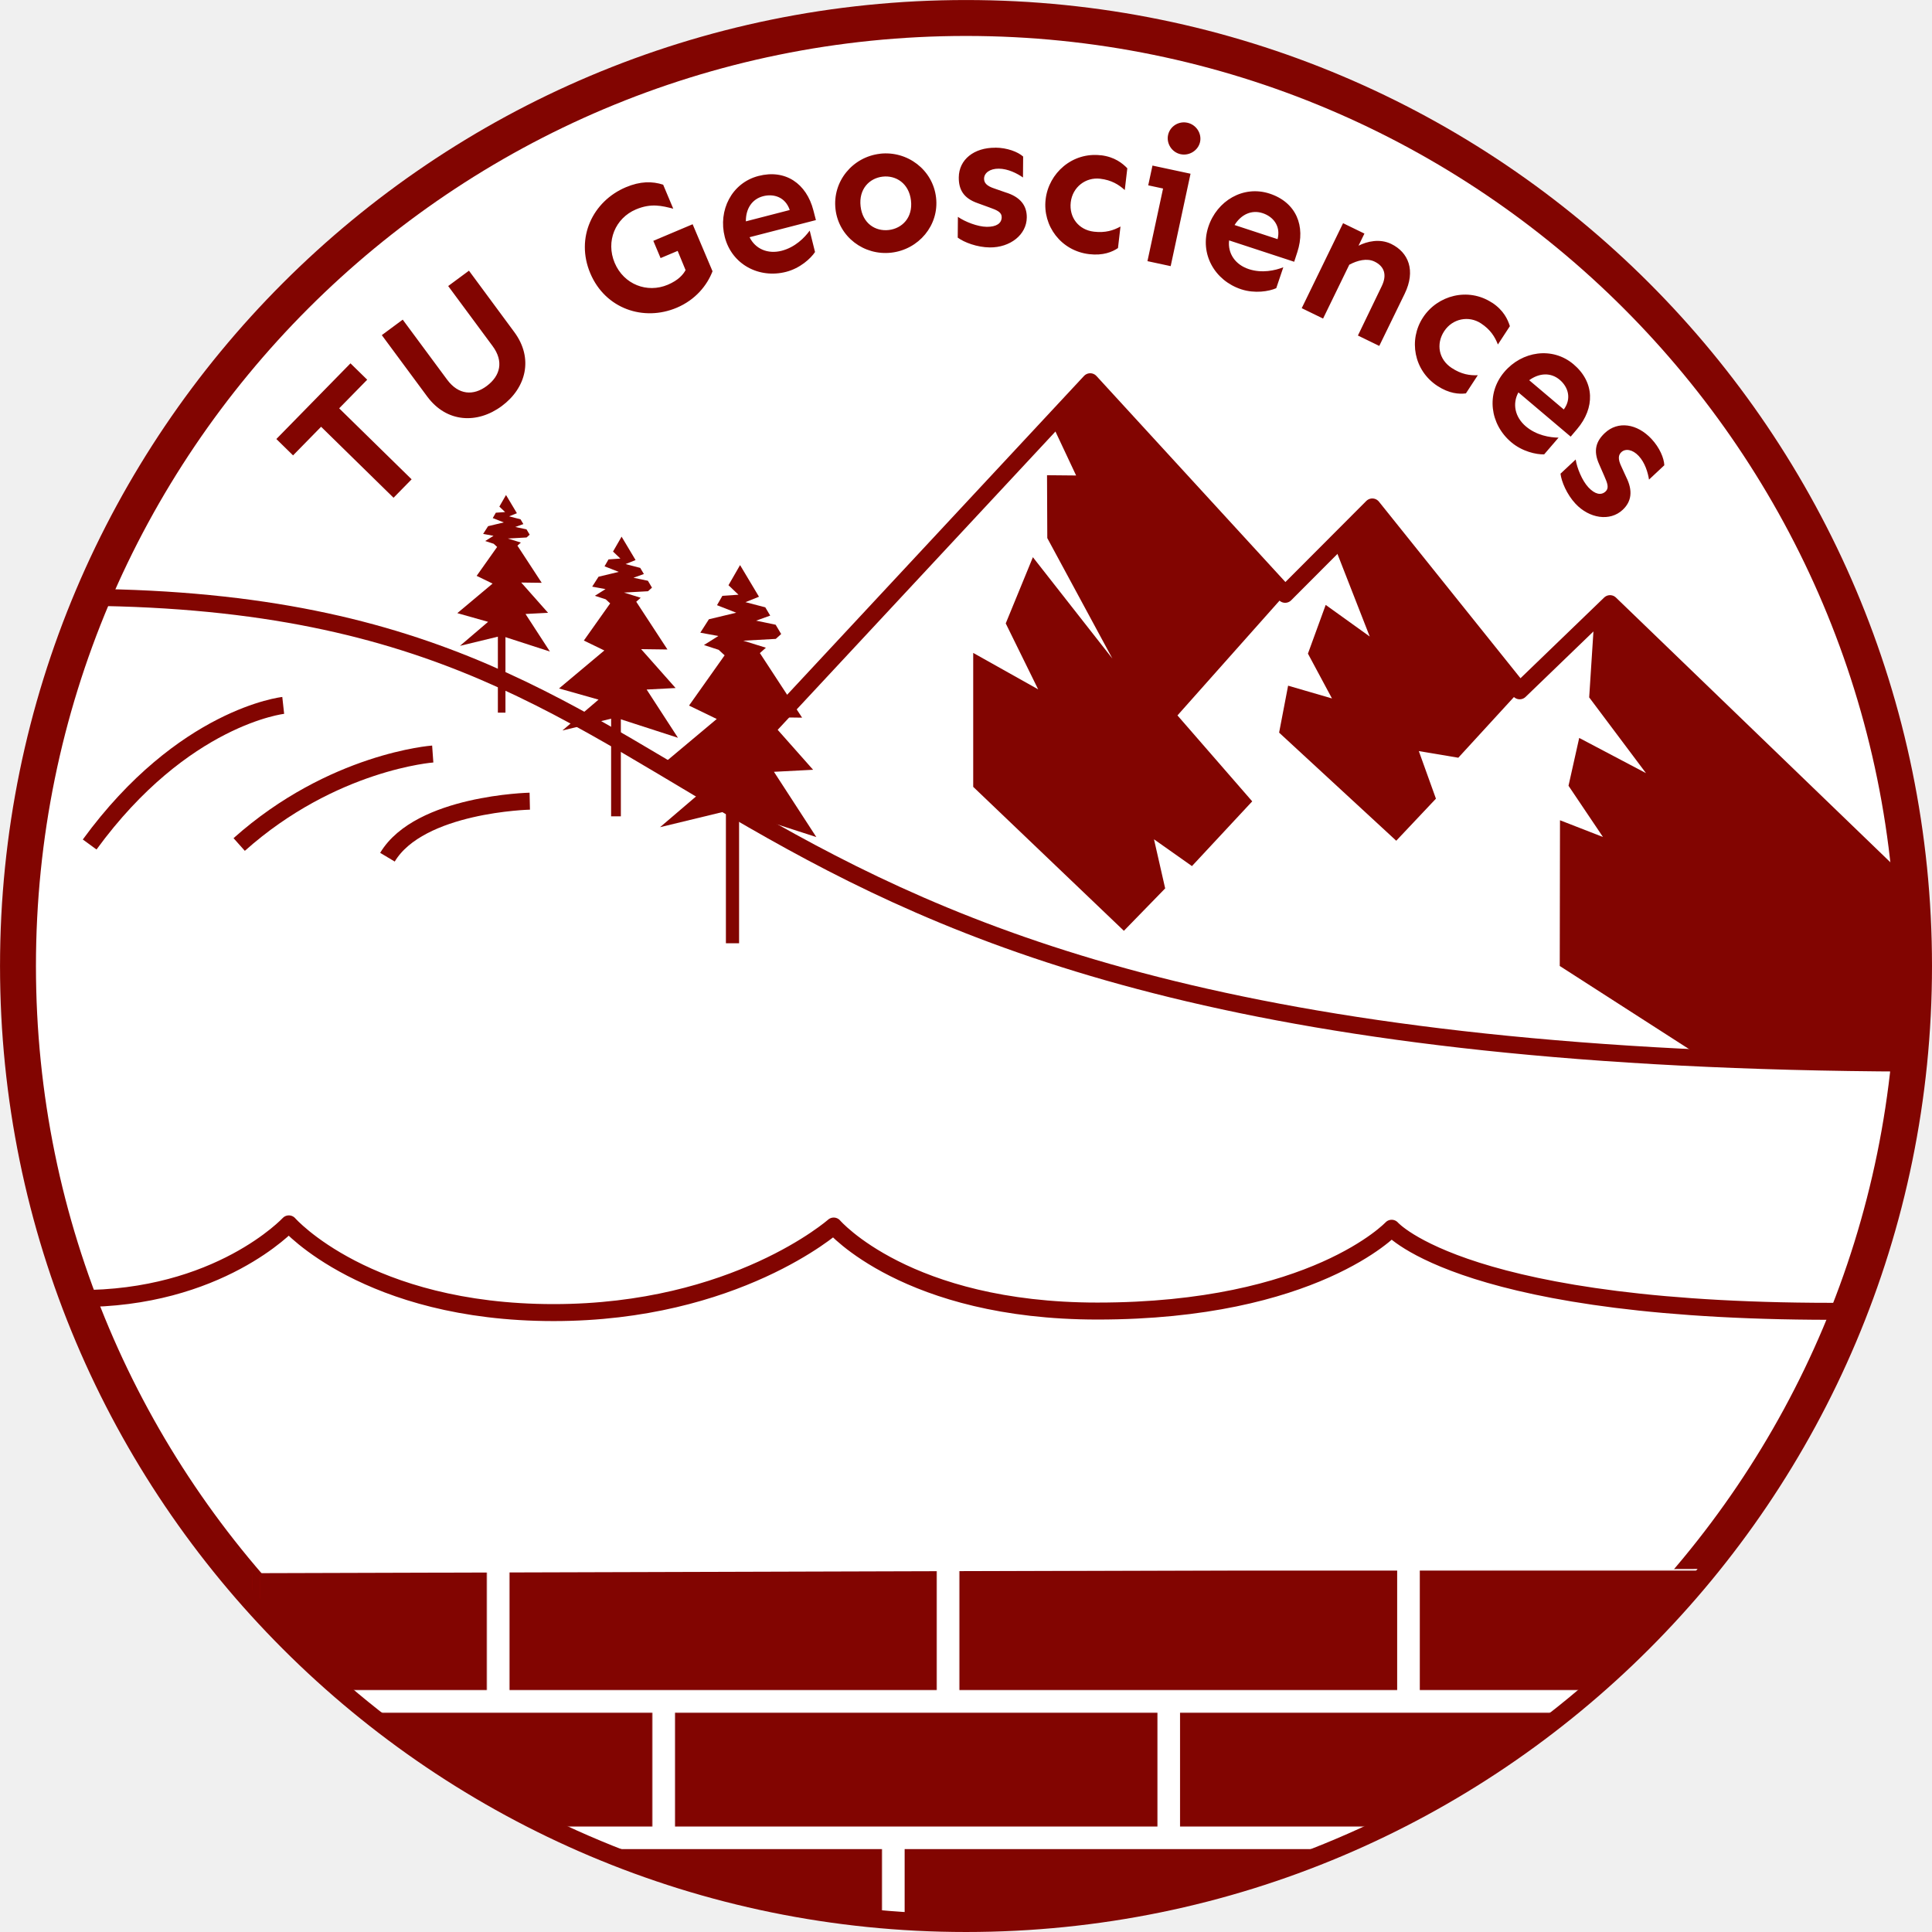
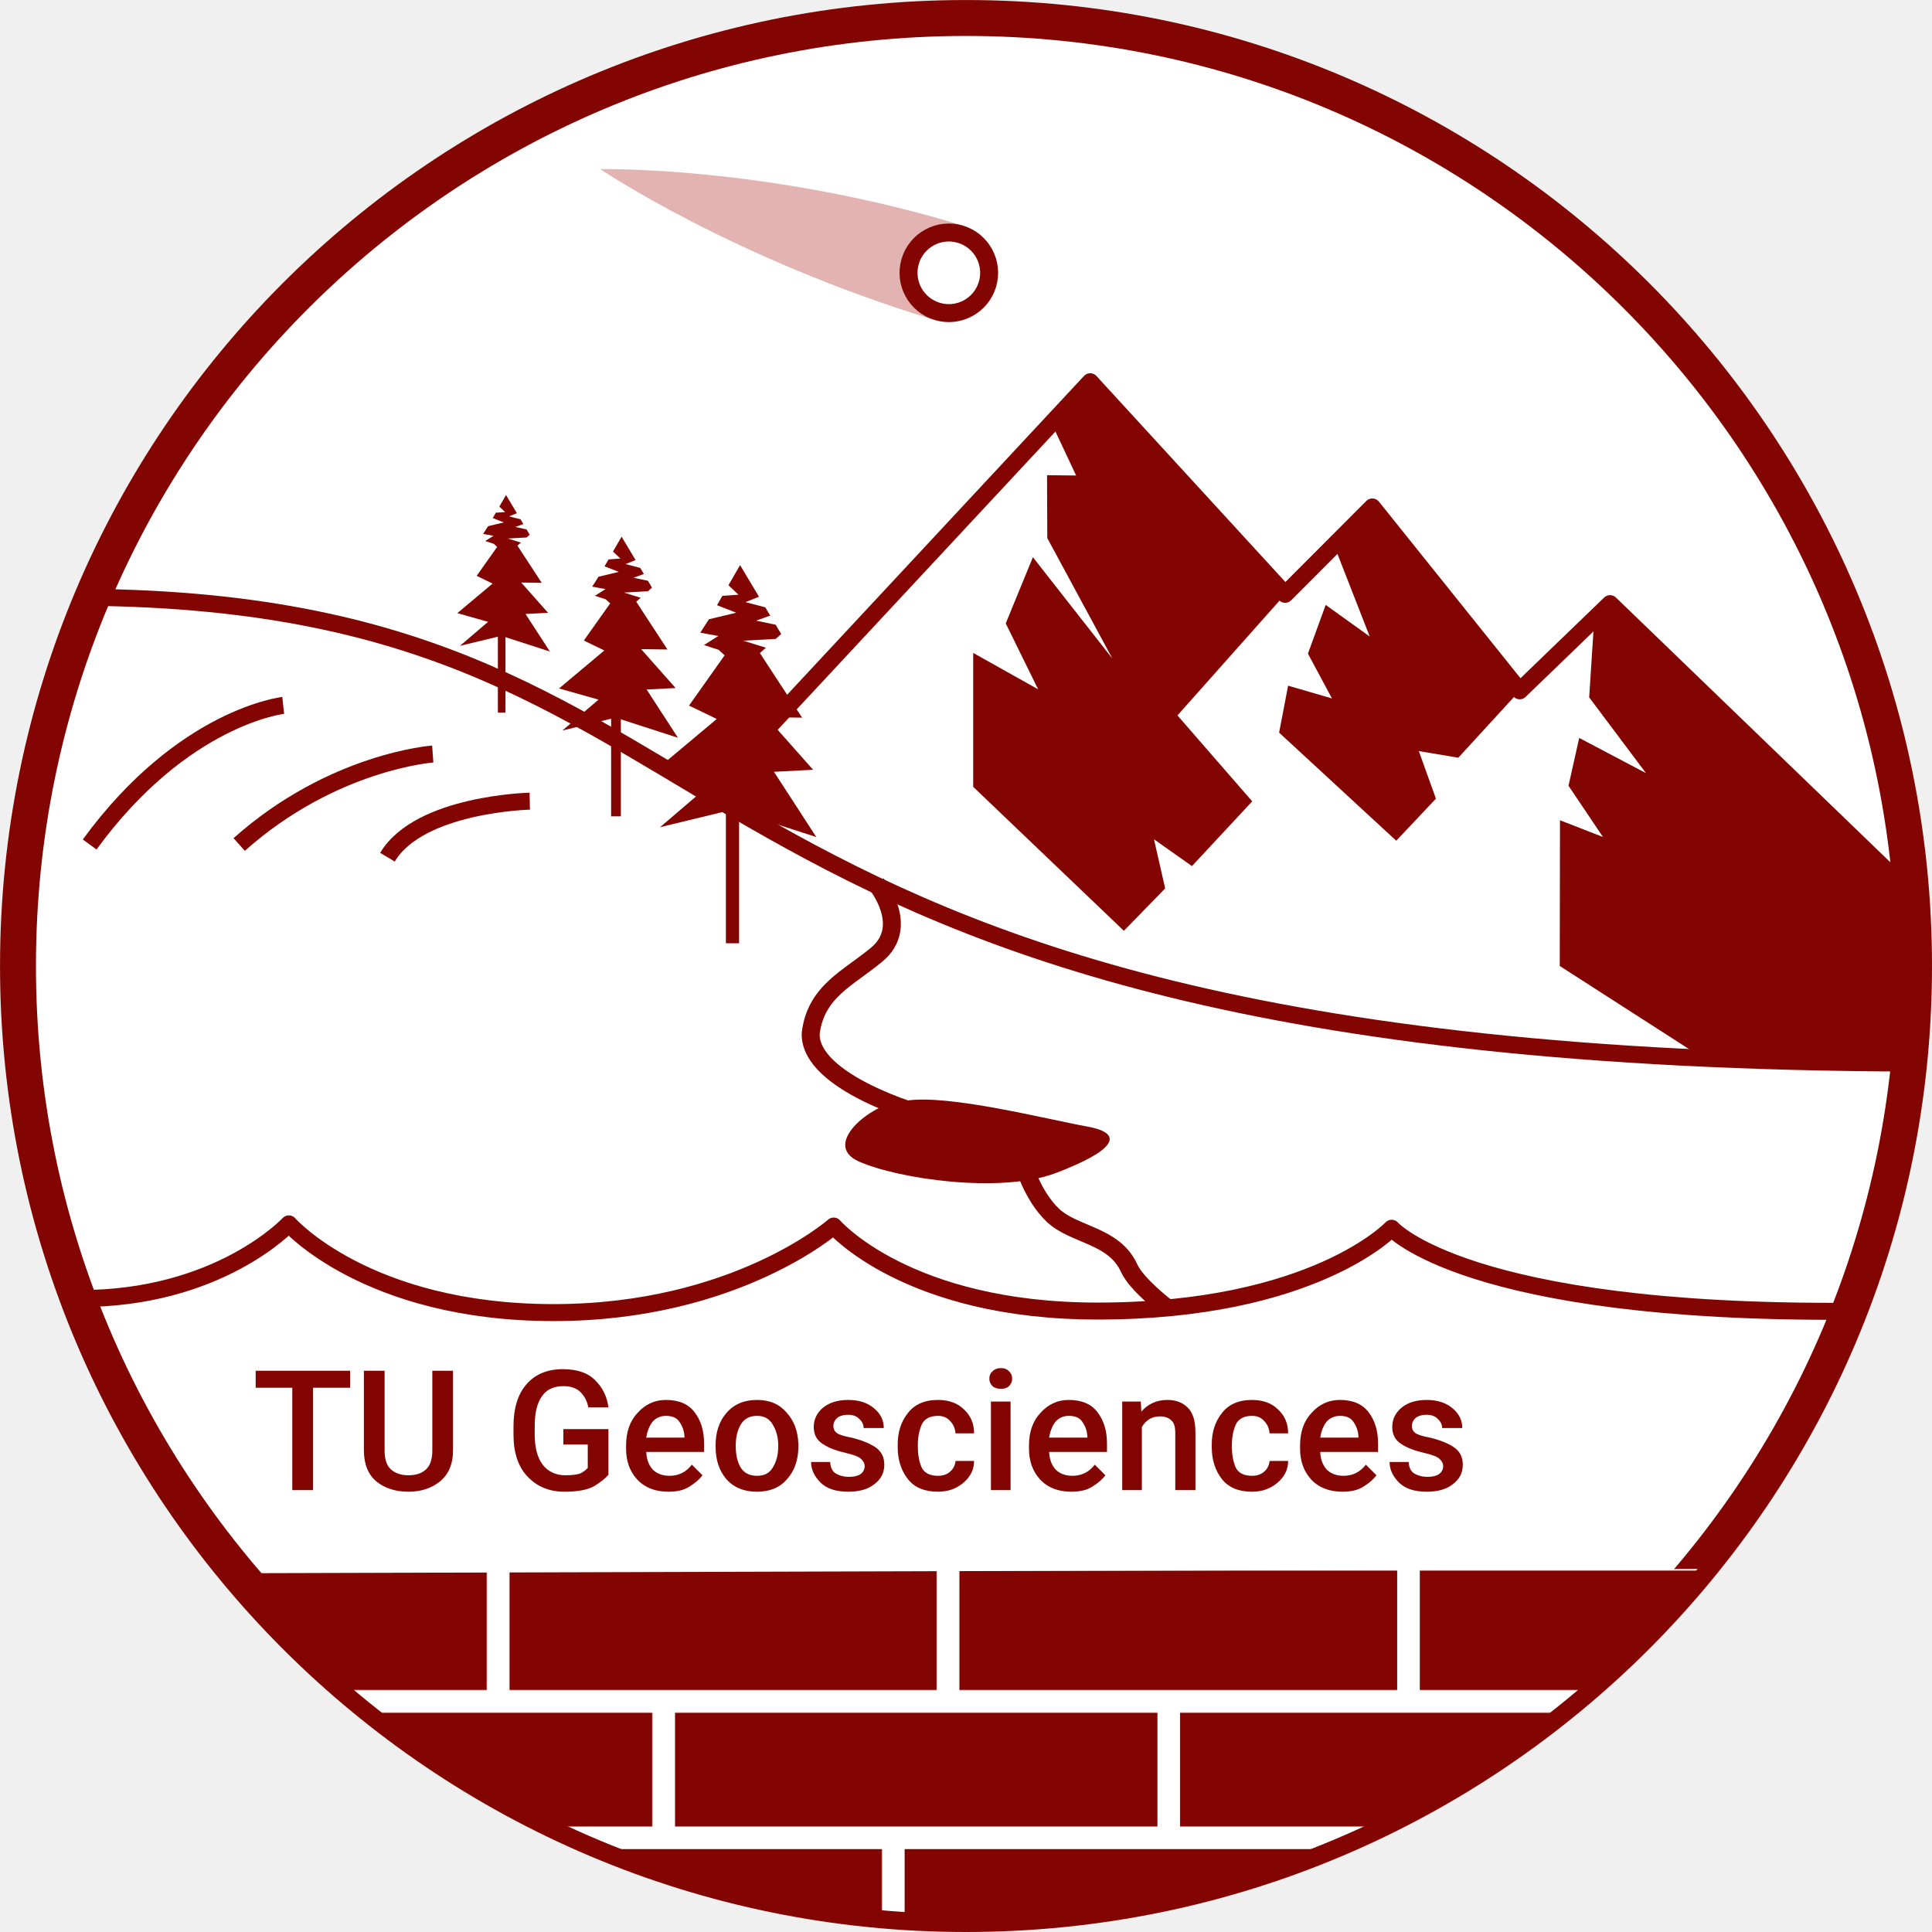
<svg xmlns="http://www.w3.org/2000/svg" xmlns:xlink="http://www.w3.org/1999/xlink" width="56.905mm" height="56.905mm" viewBox="0 0 56.905 56.905" version="1.1" id="svg1" xml:space="preserve">
  <defs id="defs1">
    <pattern xlink:href="#pattern3" preserveAspectRatio="xMidYMid" id="pattern4" patternTransform="translate(-139.6674,147.5625)" x="40" y="0" />
    <pattern patternUnits="userSpaceOnUse" width="54.308" height="54.125" patternTransform="translate(-139.6674,147.5625)" preserveAspectRatio="xMidYMid" id="pattern3" style="fill:#000000">
      <g id="g74" transform="translate(-1.6,55.725)">
        <rect x="1.6" y="-55.725" style="fill:#820501;fill-opacity:1" width="54.125" height="54.125" id="rect1" />
        <line style="fill:#820501;fill-opacity:1;stroke:#ffffff;stroke-width:0.667;stroke-dasharray:none;stroke-opacity:1" x1="1.6" y1="-51.975" x2="55.725" y2="-51.975" id="line1" />
        <line style="fill:#820501;fill-opacity:1;stroke:#ffffff;stroke-width:0.667;stroke-dasharray:none;stroke-opacity:1" x1="1.6" y1="-47.8" x2="55.725" y2="-47.8" id="line2" />
        <line style="fill:#820501;fill-opacity:1;stroke:#ffffff;stroke-width:0.667;stroke-dasharray:none;stroke-opacity:1" x1="1.6" y1="-43.612" x2="55.725" y2="-43.612" id="line3" />
        <line style="fill:#820501;fill-opacity:1;stroke:#ffffff;stroke-width:0.667;stroke-dasharray:none;stroke-opacity:1" x1="1.6" y1="-14" x2="55.787" y2="-14" id="line4" />
        <line style="fill:#820501;fill-opacity:1;stroke:#ffffff;stroke-width:0.667;stroke-dasharray:none;stroke-opacity:1" x1="1.6" y1="-10.225" x2="55.725" y2="-10.225" id="line5" />
        <line style="fill:#820501;fill-opacity:1;stroke:#ffffff;stroke-width:0.667;stroke-dasharray:none;stroke-opacity:1" x1="1.6" y1="-39.594" x2="55.725" y2="-39.594" id="line6" />
        <line style="fill:#820501;fill-opacity:1;stroke:#ffffff;stroke-width:0.667;stroke-dasharray:none;stroke-opacity:1" x1="1.6" y1="-36.312" x2="55.725" y2="-36.312" id="line7" />
        <line style="fill:#820501;fill-opacity:1;stroke:#ffffff;stroke-width:0.667;stroke-dasharray:none;stroke-opacity:1" x1="1.6" y1="-32.887" x2="55.725" y2="-32.887" id="line8" />
        <line style="fill:#820501;fill-opacity:1;stroke:#ffffff;stroke-width:0.667;stroke-dasharray:none;stroke-opacity:1" x1="1.6" y1="-28.837" x2="55.725" y2="-28.837" id="line9" />
        <line style="fill:#820501;fill-opacity:1;stroke:#ffffff;stroke-width:0.667;stroke-dasharray:none;stroke-opacity:1" x1="1.6" y1="-25.037" x2="55.725" y2="-25.037" id="line10" />
        <line style="fill:#820501;fill-opacity:1;stroke:#ffffff;stroke-width:0.667;stroke-dasharray:none;stroke-opacity:1" x1="1.6" y1="-20.837" x2="55.787" y2="-20.837" id="line11" />
        <line style="fill:#820501;fill-opacity:1;stroke:#ffffff;stroke-width:0.667;stroke-dasharray:none;stroke-opacity:1" x1="1.6" y1="-17.612" x2="55.725" y2="-17.612" id="line12" />
        <line style="fill:#820501;fill-opacity:1;stroke:#ffffff;stroke-width:0.667;stroke-dasharray:none;stroke-opacity:1" x1="1.6" y1="-2.437" x2="55.725" y2="-2.437" id="line13" />
        <line style="fill:#820501;fill-opacity:1;stroke:#ffffff;stroke-width:0.667;stroke-dasharray:none;stroke-opacity:1" x1="7.525" y1="-55.725" x2="7.525" y2="-51.975" id="line14" />
        <line style="fill:#820501;fill-opacity:1;stroke:#ffffff;stroke-width:0.667;stroke-dasharray:none;stroke-opacity:1" x1="20.275" y1="-55.725" x2="20.275" y2="-51.975" id="line15" />
        <line style="fill:#820501;fill-opacity:1;stroke:#ffffff;stroke-width:0.667;stroke-dasharray:none;stroke-opacity:1" x1="33.775" y1="-55.725" x2="33.775" y2="-51.975" id="line16" />
        <line style="fill:#820501;fill-opacity:1;stroke:#ffffff;stroke-width:0.667;stroke-dasharray:none;stroke-opacity:1" x1="48.15" y1="-55.725" x2="48.15" y2="-51.975" id="line17" />
        <line style="fill:#820501;fill-opacity:1;stroke:#ffffff;stroke-width:0.667;stroke-dasharray:none;stroke-opacity:1" x1="7.525" y1="-2.45" x2="7.525" y2="-1.6" id="line18" />
        <line style="fill:#820501;fill-opacity:1;stroke:#ffffff;stroke-width:0.667;stroke-dasharray:none;stroke-opacity:1" x1="20.275" y1="-2.45" x2="20.275" y2="-1.6" id="line19" />
        <line style="fill:#820501;fill-opacity:1;stroke:#ffffff;stroke-width:0.667;stroke-dasharray:none;stroke-opacity:1" x1="33.775" y1="-2.45" x2="33.775" y2="-1.6" id="line20" />
        <line style="fill:#820501;fill-opacity:1;stroke:#ffffff;stroke-width:0.667;stroke-dasharray:none;stroke-opacity:1" x1="48.15" y1="-2.45" x2="48.15" y2="-1.6" id="line21" />
        <line style="fill:#820501;fill-opacity:1;stroke:#ffffff;stroke-width:0.667;stroke-dasharray:none;stroke-opacity:1" x1="14.2" y1="-52.037" x2="14.2" y2="-47.812" id="line22" />
        <line style="fill:#820501;fill-opacity:1;stroke:#ffffff;stroke-width:0.667;stroke-dasharray:none;stroke-opacity:1" x1="29.075" y1="-52.037" x2="29.075" y2="-47.812" id="line23" />
        <line style="fill:#820501;fill-opacity:1;stroke:#ffffff;stroke-width:0.667;stroke-dasharray:none;stroke-opacity:1" x1="42.7" y1="-52.037" x2="42.7" y2="-47.812" id="line24" />
        <line style="fill:#820501;fill-opacity:1;stroke:#ffffff;stroke-width:0.667;stroke-dasharray:none;stroke-opacity:1" x1="55.525" y1="-52.037" x2="55.525" y2="-47.812" id="line25" />
        <line style="fill:#820501;fill-opacity:1;stroke:#ffffff;stroke-width:0.667;stroke-dasharray:none;stroke-opacity:1" x1="8.637" y1="-47.675" x2="8.637" y2="-43.625" id="line26" />
        <line style="fill:#820501;fill-opacity:1;stroke:#ffffff;stroke-width:0.667;stroke-dasharray:none;stroke-opacity:1" x1="21.888" y1="-47.675" x2="21.888" y2="-43.625" id="line27" />
        <line style="fill:#820501;fill-opacity:1;stroke:#ffffff;stroke-width:0.667;stroke-dasharray:none;stroke-opacity:1" x1="35.45" y1="-47.675" x2="35.45" y2="-43.625" id="line28" />
        <line style="fill:#820501;fill-opacity:1;stroke:#ffffff;stroke-width:0.667;stroke-dasharray:none;stroke-opacity:1" x1="50.388" y1="-47.675" x2="50.388" y2="-43.625" id="line29" />
        <line style="fill:#820501;fill-opacity:1;stroke:#ffffff;stroke-width:0.667;stroke-dasharray:none;stroke-opacity:1" x1="41.763" y1="-43.625" x2="41.763" y2="-39.625" id="line30" />
        <line style="fill:#820501;fill-opacity:1;stroke:#ffffff;stroke-width:0.667;stroke-dasharray:none;stroke-opacity:1" x1="28.388" y1="-43.625" x2="28.388" y2="-39.625" id="line31" />
        <line style="fill:#820501;fill-opacity:1;stroke:#ffffff;stroke-width:0.667;stroke-dasharray:none;stroke-opacity:1" x1="13.512" y1="-43.625" x2="13.512" y2="-39.625" id="line32" />
        <line style="fill:#820501;fill-opacity:1;stroke:#ffffff;stroke-width:0.667;stroke-dasharray:none;stroke-opacity:1" x1="55.013" y1="-43.625" x2="55.013" y2="-39.625" id="line33" />
        <line style="fill:#820501;fill-opacity:1;stroke:#ffffff;stroke-width:0.667;stroke-dasharray:none;stroke-opacity:1" x1="48.15" y1="-39.625" x2="48.15" y2="-36.325" id="line34" />
        <line style="fill:#820501;fill-opacity:1;stroke:#ffffff;stroke-width:0.667;stroke-dasharray:none;stroke-opacity:1" x1="33.525" y1="-39.625" x2="33.525" y2="-36.325" id="line35" />
        <line style="fill:#820501;fill-opacity:1;stroke:#ffffff;stroke-width:0.667;stroke-dasharray:none;stroke-opacity:1" x1="20.275" y1="-39.625" x2="20.275" y2="-36.325" id="line36" />
        <line style="fill:#820501;fill-opacity:1;stroke:#ffffff;stroke-width:0.667;stroke-dasharray:none;stroke-opacity:1" x1="7.525" y1="-39.625" x2="7.525" y2="-36.325" id="line37" />
        <line style="fill:#820501;fill-opacity:1;stroke:#ffffff;stroke-width:0.667;stroke-dasharray:none;stroke-opacity:1" x1="14.075" y1="-36.325" x2="14.075" y2="-32.9" id="line38" />
        <line style="fill:#820501;fill-opacity:1;stroke:#ffffff;stroke-width:0.667;stroke-dasharray:none;stroke-opacity:1" x1="29.075" y1="-36.325" x2="29.075" y2="-32.9" id="line39" />
        <line style="fill:#820501;fill-opacity:1;stroke:#ffffff;stroke-width:0.667;stroke-dasharray:none;stroke-opacity:1" x1="42.825" y1="-36.325" x2="42.825" y2="-32.9" id="line40" />
        <line style="fill:#820501;fill-opacity:1;stroke:#ffffff;stroke-width:0.667;stroke-dasharray:none;stroke-opacity:1" x1="55.575" y1="-36.325" x2="55.575" y2="-32.9" id="line41" />
        <line style="fill:#820501;fill-opacity:1;stroke:#ffffff;stroke-width:0.667;stroke-dasharray:none;stroke-opacity:1" x1="8.262" y1="-32.9" x2="8.262" y2="-28.85" id="line42" />
        <line style="fill:#820501;fill-opacity:1;stroke:#ffffff;stroke-width:0.667;stroke-dasharray:none;stroke-opacity:1" x1="21.763" y1="-32.9" x2="21.763" y2="-28.85" id="line43" />
        <line style="fill:#820501;fill-opacity:1;stroke:#ffffff;stroke-width:0.667;stroke-dasharray:none;stroke-opacity:1" x1="35.388" y1="-32.9" x2="35.388" y2="-28.85" id="line44" />
        <line style="fill:#820501;fill-opacity:1;stroke:#ffffff;stroke-width:0.667;stroke-dasharray:none;stroke-opacity:1" x1="50.263" y1="-32.9" x2="50.263" y2="-28.85" id="line45" />
        <line style="fill:#820501;fill-opacity:1;stroke:#ffffff;stroke-width:0.667;stroke-dasharray:none;stroke-opacity:1" x1="41.638" y1="-28.787" x2="41.638" y2="-25.05" id="line46" />
        <line style="fill:#820501;fill-opacity:1;stroke:#ffffff;stroke-width:0.667;stroke-dasharray:none;stroke-opacity:1" x1="28.313" y1="-28.787" x2="28.313" y2="-25.05" id="line47" />
        <line style="fill:#820501;fill-opacity:1;stroke:#ffffff;stroke-width:0.667;stroke-dasharray:none;stroke-opacity:1" x1="13.313" y1="-28.787" x2="13.313" y2="-25.05" id="line48" />
        <line style="fill:#820501;fill-opacity:1;stroke:#ffffff;stroke-width:0.667;stroke-dasharray:none;stroke-opacity:1" x1="54.867" y1="-28.787" x2="54.867" y2="-25.05" id="line49" />
        <line style="fill:#820501;fill-opacity:1;stroke:#ffffff;stroke-width:0.667;stroke-dasharray:none;stroke-opacity:1" x1="7.125" y1="-24.987" x2="7.125" y2="-20.85" id="line50" />
        <line style="fill:#820501;fill-opacity:1;stroke:#ffffff;stroke-width:0.667;stroke-dasharray:none;stroke-opacity:1" x1="20.125" y1="-24.987" x2="20.125" y2="-20.85" id="line51" />
        <line style="fill:#820501;fill-opacity:1;stroke:#ffffff;stroke-width:0.667;stroke-dasharray:none;stroke-opacity:1" x1="33.75" y1="-24.987" x2="33.75" y2="-20.85" id="line52" />
        <line style="fill:#820501;fill-opacity:1;stroke:#ffffff;stroke-width:0.667;stroke-dasharray:none;stroke-opacity:1" x1="48" y1="-24.987" x2="48" y2="-20.85" id="line53" />
        <line style="fill:#820501;fill-opacity:1;stroke:#ffffff;stroke-width:0.667;stroke-dasharray:none;stroke-opacity:1" x1="43.8" y1="-20.787" x2="43.8" y2="-17.625" id="line54" />
        <line style="fill:#820501;fill-opacity:1;stroke:#ffffff;stroke-width:0.667;stroke-dasharray:none;stroke-opacity:1" x1="29.65" y1="-20.787" x2="29.65" y2="-17.625" id="line55" />
        <line style="fill:#820501;fill-opacity:1;stroke:#ffffff;stroke-width:0.667;stroke-dasharray:none;stroke-opacity:1" x1="14.525" y1="-20.787" x2="14.525" y2="-17.625" id="line56" />
        <line style="fill:#820501;fill-opacity:1;stroke:#ffffff;stroke-width:0.667;stroke-dasharray:none;stroke-opacity:1" x1="2.108" y1="-20.787" x2="2.108" y2="-17.625" id="line57" />
        <line style="fill:#820501;fill-opacity:1;stroke:#ffffff;stroke-width:0.667;stroke-dasharray:none;stroke-opacity:1" x1="8.483" y1="-17.562" x2="8.483" y2="-14" id="line58" />
        <line style="fill:#820501;fill-opacity:1;stroke:#ffffff;stroke-width:0.667;stroke-dasharray:none;stroke-opacity:1" x1="21.733" y1="-17.562" x2="21.733" y2="-14" id="line59" />
        <line style="fill:#820501;fill-opacity:1;stroke:#ffffff;stroke-width:0.667;stroke-dasharray:none;stroke-opacity:1" x1="35.358" y1="-17.562" x2="35.358" y2="-14" id="line60" />
        <line style="fill:#820501;fill-opacity:1;stroke:#ffffff;stroke-width:0.667;stroke-dasharray:none;stroke-opacity:1" x1="50.233" y1="-17.562" x2="50.233" y2="-14" id="line61" />
        <line style="fill:#820501;fill-opacity:1;stroke:#ffffff;stroke-width:0.667;stroke-dasharray:none;stroke-opacity:1" x1="41.883" y1="-13.95" x2="41.883" y2="-10.187" id="line62" />
        <line style="fill:#820501;fill-opacity:1;stroke:#ffffff;stroke-width:0.667;stroke-dasharray:none;stroke-opacity:1" x1="28.008" y1="-13.95" x2="28.008" y2="-10.187" id="line63" />
        <line style="fill:#820501;fill-opacity:1;stroke:#ffffff;stroke-width:0.667;stroke-dasharray:none;stroke-opacity:1" x1="13.458" y1="-13.95" x2="13.458" y2="-10.187" id="line64" />
        <line style="fill:#820501;fill-opacity:1;stroke:#ffffff;stroke-width:0.667;stroke-dasharray:none;stroke-opacity:1" x1="55.333" y1="-13.95" x2="55.333" y2="-10.187" id="line65" />
        <line style="fill:#820501;fill-opacity:1;stroke:#ffffff;stroke-width:0.667;stroke-dasharray:none;stroke-opacity:1" x1="1.6" y1="-5.812" x2="55.725" y2="-5.812" id="line66" />
        <line style="fill:#820501;fill-opacity:1;stroke:#ffffff;stroke-width:0.667;stroke-dasharray:none;stroke-opacity:1" x1="11.896" y1="-5.838" x2="11.896" y2="-2.375" id="line67" />
        <line style="fill:#820501;fill-opacity:1;stroke:#ffffff;stroke-width:0.667;stroke-dasharray:none;stroke-opacity:1" x1="26.333" y1="-5.838" x2="26.333" y2="-2.375" id="line68" />
        <line style="fill:#820501;fill-opacity:1;stroke:#ffffff;stroke-width:0.667;stroke-dasharray:none;stroke-opacity:1" x1="39.958" y1="-5.838" x2="39.958" y2="-2.375" id="line69" />
        <line style="fill:#820501;fill-opacity:1;stroke:#ffffff;stroke-width:0.667;stroke-dasharray:none;stroke-opacity:1" x1="53.333" y1="-5.838" x2="53.333" y2="-2.375" id="line70" />
        <line style="fill:#820501;fill-opacity:1;stroke:#ffffff;stroke-width:0.667;stroke-dasharray:none;stroke-opacity:1" x1="6.171" y1="-10.187" x2="6.171" y2="-5.838" id="line71" />
        <line style="fill:#820501;fill-opacity:1;stroke:#ffffff;stroke-width:0.667;stroke-dasharray:none;stroke-opacity:1" x1="19.171" y1="-10.187" x2="19.171" y2="-5.838" id="line72" />
        <line style="fill:#820501;fill-opacity:1;stroke:#ffffff;stroke-width:0.667;stroke-dasharray:none;stroke-opacity:1" x1="33.171" y1="-10.187" x2="33.171" y2="-5.838" id="line73" />
        <line style="fill:#820501;fill-opacity:1;stroke:#ffffff;stroke-width:0.667;stroke-dasharray:none;stroke-opacity:1" x1="47.733" y1="-10.187" x2="47.733" y2="-5.838" id="line74" />
      </g>
    </pattern>
  </defs>
  <g id="layer1" transform="translate(-1.313166,-1.313166)">
    <circle style="fill:#ffffff;stroke:#820501;stroke-width:1.058;stroke-linejoin:round;stroke-dasharray:none;stroke-opacity:1" id="path1" cx="29.766" cy="29.766" r="27.923" />
    <path style="fill:url(#pattern4);fill-opacity:1;stroke:none;stroke-width:1.058;stroke-linejoin:round;stroke-dasharray:none;stroke-opacity:1" id="path1-6" d="M 51.313,47.525 A 27.923,27.923 0 0 1 29.848,57.689 27.923,27.923 0 0 1 8.322,47.651" />
    <path style="fill:none;fill-opacity:1;stroke:#820501;stroke-width:0.5;stroke-linejoin:round;stroke-dasharray:none;stroke-opacity:1" d="m 3.616,39.56 c 4.138,0.024 6.205,-2.199 6.205,-2.199 0,0 2.296,2.613 7.798,2.613 5.36,0 8.25,-2.549 8.25,-2.549 0,0 2.153,2.504 7.768,2.504 6.375,0 8.666,-2.439 8.666,-2.439 0,0 2.192,2.521 13.467,2.445" id="path4" />
-     <path style="fill:none;fill-opacity:1;stroke:#820501;stroke-width:0.5;stroke-linejoin:round;stroke-dasharray:none;stroke-opacity:1" d="M 3.954,26.187 C 6.707,22.414 9.655,22.09 9.655,22.09" id="path5" />
-     <path style="fill:none;fill-opacity:1;stroke:#820501;stroke-width:0.5;stroke-linejoin:round;stroke-dasharray:none;stroke-opacity:1" d="M 8.358,26.187 C 11.111,23.733 14.059,23.522 14.059,23.522" id="path5-8" />
-     <path style="fill:none;fill-opacity:1;stroke:#820501;stroke-width:0.5;stroke-linejoin:round;stroke-dasharray:none;stroke-opacity:1" d="m 12.725,26.561 c 0.945,-1.578 4.192,-1.65 4.192,-1.65" id="path5-4" />
+     <g id="g3">
+       <path style="fill:none;fill-opacity:1;stroke:#820501;stroke-width:0.5;stroke-linejoin:round;stroke-dasharray:none;stroke-opacity:1" d="M 3.954,26.187 C 6.707,22.414 9.655,22.09 9.655,22.09" id="path5" />
+       <path style="fill:none;fill-opacity:1;stroke:#820501;stroke-width:0.5;stroke-linejoin:round;stroke-dasharray:none;stroke-opacity:1" d="M 8.358,26.187 C 11.111,23.733 14.059,23.522 14.059,23.522" id="path5-8" />
+       <path style="fill:none;fill-opacity:1;stroke:#820501;stroke-width:0.5;stroke-linejoin:round;stroke-dasharray:none;stroke-opacity:1" d="m 12.725,26.561 c 0.945,-1.578 4.192,-1.65 4.192,-1.65" id="path5-4" />
+     </g>
+     <path style="fill:none;fill-opacity:0.505;stroke:#820501;stroke-width:0.529;stroke-linejoin:bevel;stroke-dasharray:none;stroke-opacity:1;paint-order:markers fill stroke" d="m 27.132,27.352 c 0,0 1.013,1.249 0,2.081 -0.831,0.694 -1.783,1.074 -1.94,2.308 -0.063,1.471 3.331,2.413 3.331,2.413" id="path12" />
    <path style="fill:none;fill-opacity:1;stroke:#820501;stroke-width:0.5;stroke-linejoin:round;stroke-dasharray:none;stroke-opacity:1" d="M 3.883,18.906 C 24.563,19.093 19.076,32.485 57.542,32.625" id="path6" />
    <path style="fill:none;fill-opacity:1;stroke:#820501;stroke-width:0.5;stroke-linejoin:round;stroke-dasharray:none;stroke-opacity:1" d="m 22.138,24.677 11.286,-12.12 5.742,6.261 2.567,-2.573 4.341,5.415 2.661,-2.567 8.807,8.496" id="path7" />
    <path style="fill:#820501;fill-opacity:1;stroke:none;stroke-width:0.176;stroke-linejoin:round;stroke-dasharray:none;stroke-opacity:1" d="m 39.166,18.818 -3.172,3.567 2.202,2.531 -1.775,1.907 -1.118,-0.789 0.329,1.446 -1.216,1.249 -4.438,-4.24 v -3.945 l 1.913,1.073 -0.955,-1.942 0.8,-1.95 2.342,2.987 -1.918,-3.55 -0.008,-1.852 0.857,0.008 -0.723,-1.538 1.138,-1.222 z" id="path8" />
    <path style="fill:#820501;fill-opacity:1;stroke:none;stroke-width:0.176;stroke-linejoin:round;stroke-dasharray:none;stroke-opacity:1" d="m 40.607,17.374 1.05,2.687 -1.297,-0.931 -0.523,1.435 0.708,1.32 -1.292,-0.376 -0.265,1.383 3.45,3.184 1.169,-1.239 -0.504,-1.401 1.163,0.195 1.807,-1.971 -4.341,-5.415 z" id="path9" />
    <path style="fill:#820501;fill-opacity:1;stroke:none;stroke-width:0.176;stroke-linejoin:round;stroke-dasharray:none;stroke-opacity:1" d="m 48.27,19.542 -0.149,2.312 1.673,2.231 -1.967,-1.037 -0.315,1.409 1.015,1.509 -1.266,-0.493 -0.007,4.292 4.225,2.716 6.061,0.144 2.65e-4,-5.037 -8.807,-8.496 z" id="path10" />
    <g id="g12">
      <rect style="fill:#820501;fill-opacity:1;stroke:none;stroke-width:0.529;stroke-linejoin:round;stroke-dasharray:none;stroke-opacity:1" id="rect12" width="0.388" height="4.09" x="22.694" y="25.006" />
      <path style="fill:#820501;fill-opacity:1;stroke:none;stroke-width:0.001;stroke-linejoin:round;stroke-dasharray:none;stroke-opacity:1" d="m 23.111,17.957 -0.341,0.593 0.294,0.28 -0.474,0.033 -0.158,0.275 0.566,0.222 -0.805,0.193 -0.253,0.395 0.531,0.098 -0.424,0.266 0.433,0.141 0.176,0.162 -1.048,1.48 0.816,0.395 -1.805,1.513 1.574,0.445 -1.439,1.229 2.119,-0.513 2.484,0.804 -1.248,-1.922 1.153,-0.06 -1.373,-1.549 1.049,0.014 -1.243,-1.902 0.177,-0.158 -0.666,-0.207 0.957,-0.053 0.159,-0.143 -0.163,-0.274 -0.575,-0.12 0.415,-0.149 -0.145,-0.244 -0.584,-0.152 0.398,-0.16 z" id="path11" />
    </g>
    <g id="g12-0" transform="matrix(0.739504,0,0,0.739504,2.530596,3.840615)" style="stroke-width:1.352">
      <rect style="fill:#820501;fill-opacity:1;stroke:none;stroke-width:0.716;stroke-linejoin:round;stroke-dasharray:none;stroke-opacity:1" id="rect12-9" width="0.388" height="4.09" x="22.694" y="25.006" />
      <path style="fill:#820501;fill-opacity:1;stroke:none;stroke-width:0.001;stroke-linejoin:round;stroke-dasharray:none;stroke-opacity:1" d="m 23.111,17.957 -0.341,0.593 0.294,0.28 -0.474,0.033 -0.158,0.275 0.566,0.222 -0.805,0.193 -0.253,0.395 0.531,0.098 -0.424,0.266 0.433,0.141 0.176,0.162 -1.048,1.48 0.816,0.395 -1.805,1.513 1.574,0.445 -1.439,1.229 2.119,-0.513 2.484,0.804 -1.248,-1.922 1.153,-0.06 -1.373,-1.549 1.049,0.014 -1.243,-1.902 0.177,-0.158 -0.666,-0.207 0.957,-0.053 0.159,-0.143 -0.163,-0.274 -0.575,-0.12 0.415,-0.149 -0.145,-0.244 -0.584,-0.152 0.398,-0.16 z" id="path11-3" />
    </g>
    <g id="g12-0-2" transform="matrix(0.5755051,0,0,0.5755051,2.916919,5.558694)" style="stroke-width:1.738">
      <rect style="fill:#820501;fill-opacity:1;stroke:none;stroke-width:0.919;stroke-linejoin:round;stroke-dasharray:none;stroke-opacity:1" id="rect12-9-9" width="0.388" height="4.09" x="22.694" y="25.006" />
      <path style="fill:#820501;fill-opacity:1;stroke:none;stroke-width:0.002;stroke-linejoin:round;stroke-dasharray:none;stroke-opacity:1" d="m 23.111,17.957 -0.341,0.593 0.294,0.28 -0.474,0.033 -0.158,0.275 0.566,0.222 -0.805,0.193 -0.253,0.395 0.531,0.098 -0.424,0.266 0.433,0.141 0.176,0.162 -1.048,1.48 0.816,0.395 -1.805,1.513 1.574,0.445 -1.439,1.229 2.119,-0.513 2.484,0.804 -1.248,-1.922 1.153,-0.06 -1.373,-1.549 1.049,0.014 -1.243,-1.902 0.177,-0.158 -0.666,-0.207 0.957,-0.053 0.159,-0.143 -0.163,-0.274 -0.575,-0.12 0.415,-0.149 -0.145,-0.244 -0.584,-0.152 0.398,-0.16 z" id="path11-3-7" />
    </g>
-     <path style="font-weight:bold;font-size:5.644px;line-height:1;font-family:Sen;-inkscape-font-specification:'Sen, Bold';fill:#820501;stroke-width:0.5;stroke-linejoin:round" d="m 11.636,12.015 -2.183,2.229 0.492,0.482 0.826,-0.843 2.134,2.091 0.532,-0.543 -2.134,-2.091 0.826,-0.843 z m 3.49,-2.729 -0.612,0.452 1.308,1.768 c 0.334,0.452 0.228,0.874 -0.168,1.173 -0.396,0.299 -0.836,0.269 -1.171,-0.183 l -1.308,-1.768 -0.616,0.456 1.337,1.808 c 0.574,0.776 1.479,0.812 2.196,0.281 0.718,-0.531 0.943,-1.404 0.369,-2.179 z m 6.588,-1.368 -1.158,0.489 0.214,0.508 0.503,-0.212 0.233,0.566 c -0.07,0.131 -0.214,0.3 -0.524,0.431 -0.609,0.257 -1.296,-0.009 -1.564,-0.644 -0.268,-0.635 0.018,-1.318 0.627,-1.575 0.452,-0.191 0.77,-0.104 1.098,-0.021 L 20.846,6.753 c -0.319,-0.104 -0.673,-0.105 -1.099,0.075 -0.975,0.412 -1.491,1.485 -1.047,2.536 0.442,1.046 1.571,1.425 2.546,1.013 0.553,-0.234 0.894,-0.659 1.054,-1.074 z m 3.556,-0.411 C 25.068,6.723 24.449,6.29 23.654,6.496 c -0.79,0.204 -1.195,1.015 -0.993,1.799 0.209,0.811 1.012,1.23 1.807,1.025 0.411,-0.106 0.724,-0.392 0.851,-0.584 L 25.162,8.105 C 25.012,8.314 24.732,8.597 24.337,8.699 23.926,8.805 23.56,8.644 23.391,8.3 L 25.345,7.796 Z M 23.282,7.833 c -0.004,-0.369 0.178,-0.655 0.509,-0.741 0.31,-0.08 0.655,0.024 0.783,0.407 z m 3.951,-1.991 c -0.805,0.093 -1.405,0.811 -1.311,1.632 0.094,0.816 0.84,1.374 1.645,1.281 0.805,-0.093 1.411,-0.806 1.317,-1.622 -0.094,-0.821 -0.847,-1.384 -1.652,-1.292 z m 0.077,0.674 c 0.394,-0.045 0.777,0.199 0.835,0.703 0.058,0.504 -0.26,0.823 -0.655,0.869 -0.394,0.045 -0.771,-0.194 -0.829,-0.698 -0.058,-0.504 0.254,-0.828 0.649,-0.874 z m 3.32,-0.852 c -0.628,-0.005 -1.072,0.349 -1.077,0.873 -0.003,0.353 0.133,0.613 0.556,0.76 l 0.341,0.124 c 0.242,0.085 0.368,0.146 0.367,0.29 -0.002,0.182 -0.157,0.285 -0.438,0.283 -0.27,-0.002 -0.644,-0.149 -0.852,-0.294 l -0.005,0.612 c 0.186,0.139 0.571,0.286 0.946,0.289 0.595,0.005 1.084,-0.371 1.088,-0.884 0.003,-0.358 -0.199,-0.608 -0.628,-0.738 L 30.615,6.87 c -0.247,-0.079 -0.318,-0.174 -0.317,-0.295 0.001,-0.165 0.168,-0.296 0.432,-0.294 0.276,0.002 0.545,0.142 0.714,0.26 l 0.005,-0.617 C 31.291,5.784 30.978,5.665 30.631,5.662 Z m 3.103,0.223 c -0.832,-0.097 -1.531,0.521 -1.622,1.298 -0.091,0.777 0.45,1.517 1.283,1.614 0.411,0.048 0.679,-0.065 0.848,-0.179 l 0.074,-0.635 C 34.109,8.099 33.872,8.177 33.533,8.137 33.084,8.085 32.799,7.719 32.851,7.27 32.904,6.821 33.293,6.528 33.715,6.577 c 0.339,0.04 0.551,0.175 0.727,0.334 l 0.075,-0.641 c -0.139,-0.144 -0.371,-0.337 -0.782,-0.385 z m 2.353,-0.032 c 0.259,0.056 0.521,-0.114 0.574,-0.362 0.054,-0.253 -0.116,-0.51 -0.375,-0.565 -0.259,-0.056 -0.514,0.109 -0.568,0.363 -0.053,0.248 0.111,0.509 0.369,0.564 z m -0.828,0.335 -0.125,0.582 0.437,0.094 -0.46,2.139 0.684,0.147 0.585,-2.722 z m 4.266,2.55 c 0.253,-0.77 -0.035,-1.468 -0.815,-1.724 -0.775,-0.254 -1.554,0.21 -1.806,0.98 -0.261,0.796 0.189,1.582 0.969,1.838 0.403,0.132 0.821,0.061 1.032,-0.033 l 0.208,-0.616 c -0.24,0.095 -0.628,0.183 -1.016,0.055 -0.403,-0.132 -0.625,-0.466 -0.581,-0.846 l 1.917,0.629 z M 37.676,7.941 c 0.195,-0.313 0.503,-0.456 0.828,-0.349 0.304,0.1 0.539,0.374 0.439,0.765 z m 4.614,0.557 c -0.337,-0.164 -0.711,-0.076 -0.963,0.052 l 0.174,-0.357 -0.629,-0.306 -1.218,2.503 0.629,0.306 0.772,-1.586 c 0.24,-0.128 0.52,-0.2 0.744,-0.092 0.283,0.137 0.376,0.385 0.212,0.723 l -0.702,1.455 0.629,0.306 0.748,-1.536 C 43.018,9.282 42.8,8.747 42.29,8.498 Z m 2.967,1.73 c -0.701,-0.459 -1.603,-0.219 -2.031,0.436 -0.429,0.655 -0.275,1.559 0.426,2.017 0.346,0.226 0.637,0.245 0.838,0.219 l 0.35,-0.535 c -0.237,0.01 -0.483,-0.026 -0.769,-0.214 -0.378,-0.247 -0.469,-0.702 -0.222,-1.081 0.247,-0.378 0.727,-0.466 1.082,-0.234 0.286,0.187 0.415,0.403 0.501,0.624 l 0.353,-0.54 c -0.06,-0.191 -0.181,-0.468 -0.527,-0.694 z m 2.511,3.719 c 0.523,-0.619 0.519,-1.373 -0.108,-1.904 -0.623,-0.527 -1.519,-0.389 -2.042,0.229 -0.541,0.64 -0.419,1.537 0.208,2.067 0.324,0.274 0.738,0.365 0.969,0.357 l 0.424,-0.493 c -0.258,-0.002 -0.651,-0.067 -0.962,-0.33 -0.324,-0.274 -0.404,-0.666 -0.221,-1.002 l 1.54,1.303 z m -1.414,-1.435 c 0.299,-0.217 0.638,-0.233 0.899,-0.012 0.244,0.206 0.359,0.549 0.12,0.874 z m 3.605,1.732 c -0.429,-0.459 -0.992,-0.537 -1.375,-0.179 -0.258,0.241 -0.353,0.518 -0.168,0.926 l 0.145,0.332 c 0.105,0.234 0.148,0.368 0.043,0.466 -0.133,0.124 -0.315,0.083 -0.507,-0.122 -0.184,-0.197 -0.336,-0.569 -0.374,-0.82 l -0.447,0.418 c 0.027,0.231 0.186,0.611 0.442,0.885 0.407,0.435 1.016,0.53 1.39,0.179 0.262,-0.245 0.304,-0.563 0.103,-0.964 l -0.138,-0.301 c -0.113,-0.234 -0.093,-0.35 -0.005,-0.433 0.121,-0.113 0.33,-0.082 0.511,0.111 0.188,0.201 0.272,0.493 0.304,0.697 l 0.451,-0.422 c -0.009,-0.211 -0.138,-0.519 -0.376,-0.773 z" id="text12" aria-label="TU Geosciences" />
+     <text xml:space="preserve" style="font-style:normal;font-variant:normal;font-weight:500;font-stretch:normal;font-size:4.939px;line-height:1.5;font-family:Roboto;-inkscape-font-specification:'Roboto, Medium';font-variant-ligatures:normal;font-variant-caps:normal;font-variant-numeric:normal;font-variant-east-asian:normal;text-align:center;text-anchor:middle;fill:#820501;fill-opacity:1;stroke-width:0.529;stroke-linejoin:bevel;paint-order:markers fill stroke" x="29.745" y="45.204" id="text1">
+       <tspan id="tspan1" style="font-style:normal;font-variant:normal;font-weight:500;font-stretch:normal;font-size:4.939px;font-family:Roboto;-inkscape-font-specification:'Roboto, Medium';font-variant-ligatures:normal;font-variant-caps:normal;font-variant-numeric:normal;font-variant-east-asian:normal;fill:#820501;fill-opacity:1;stroke-width:0.529" x="29.745" y="45.204">TU Geosciences</tspan>
+     </text>
+     <path style="fill:#c86a67;fill-opacity:0.505;stroke:none;stroke-width:0.529;stroke-linejoin:bevel;stroke-opacity:1;paint-order:markers fill stroke" d="M 28.846,10.74 C 22.86,8.919 18.996,6.295 18.996,6.295 c 0,0 4.86,-0.109 10.678,1.662 z" id="path3" />
+     <circle style="fill:#ffffff;fill-opacity:1;stroke:#820501;stroke-width:0.529;stroke-linejoin:bevel;stroke-dasharray:none;stroke-opacity:1;paint-order:markers fill stroke" id="path2" cx="-0.618" cy="30.711" r="1.187" transform="rotate(-73.43404)" />
+     <path style="fill:#820501;fill-opacity:1;stroke:none;stroke-width:0.529;stroke-linejoin:bevel;stroke-dasharray:none;stroke-opacity:1;paint-order:markers fill stroke" d="m 27.999,33.734 c -0.899,-0.022 -2.549,1.27 -1.394,1.787 1.155,0.517 4.182,0.958 5.807,0.342 1.625,-0.616 2.126,-1.152 0.915,-1.371 -1.21,-0.218 -4.083,-0.957 -5.328,-0.759 z" id="path13" />
+     <path style="fill:none;fill-opacity:1;stroke:#820501;stroke-width:0.529;stroke-linejoin:bevel;stroke-dasharray:none;stroke-opacity:1;paint-order:markers fill stroke" d="m 31.44,35.54 c 0,0 0.261,0.979 0.889,1.571 0.628,0.592 1.797,0.575 2.243,1.557 0.222,0.489 1.119,1.171 1.119,1.171" id="path14" />
  </g>
</svg>
